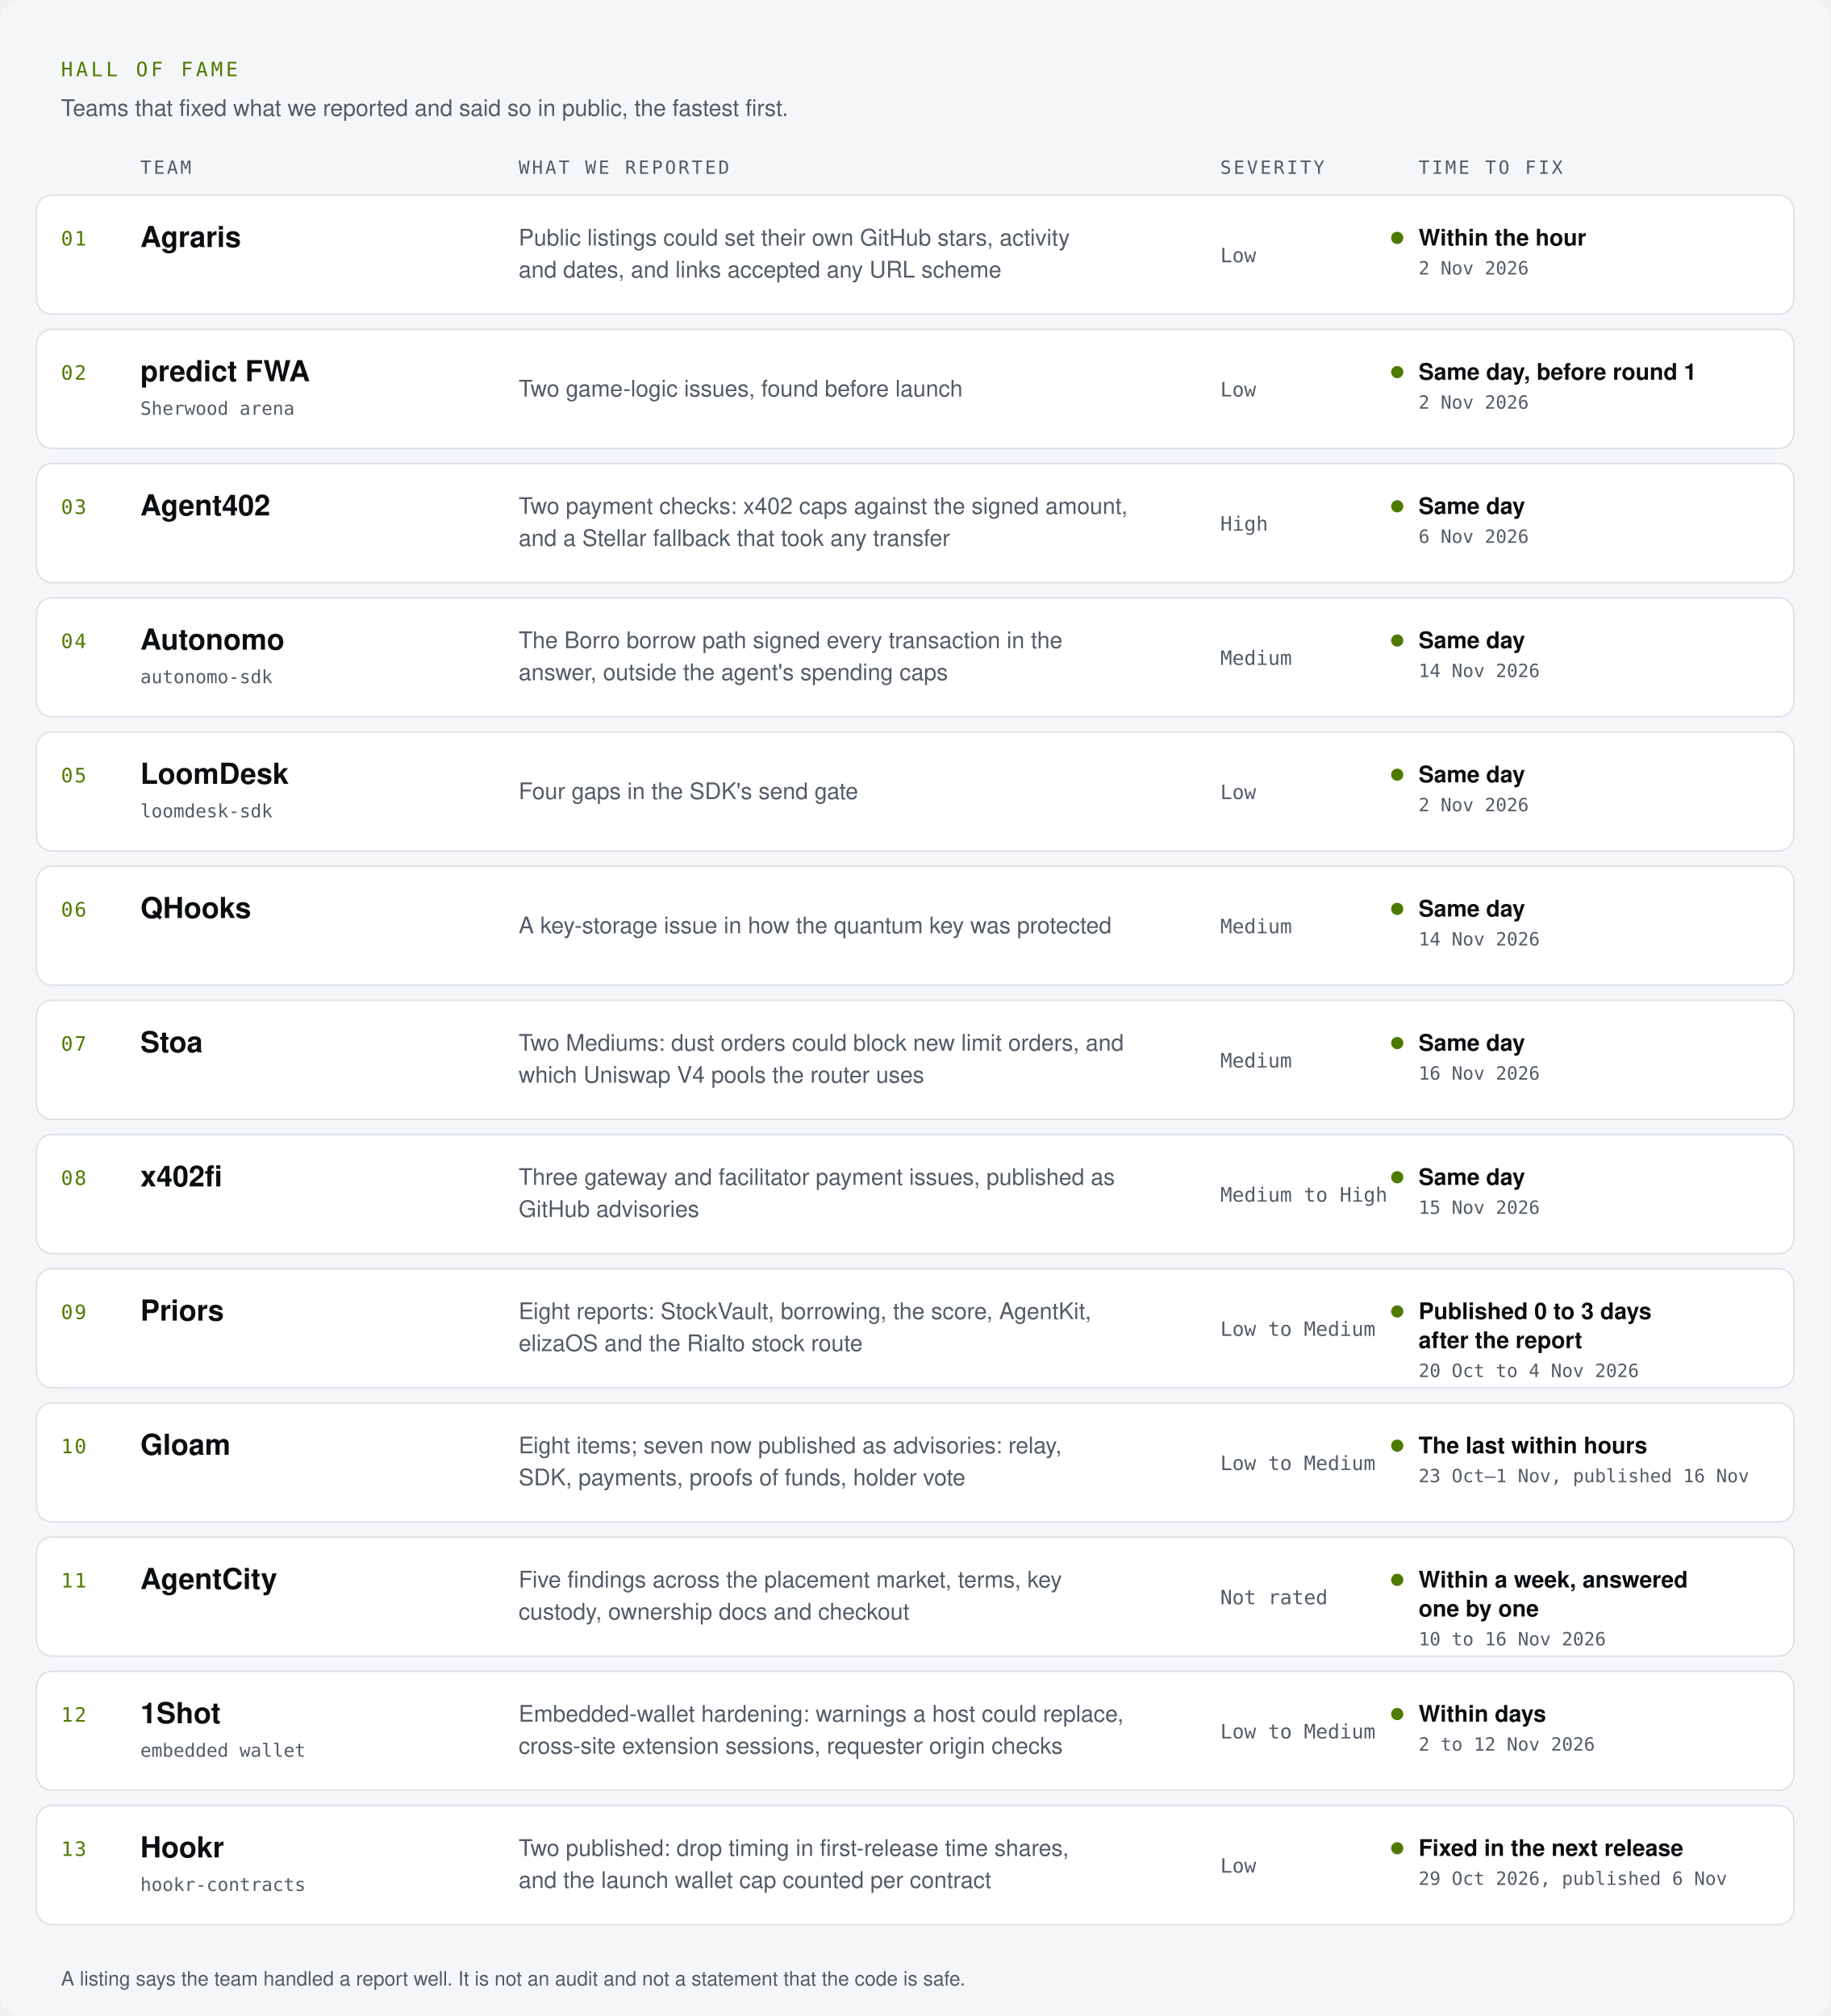
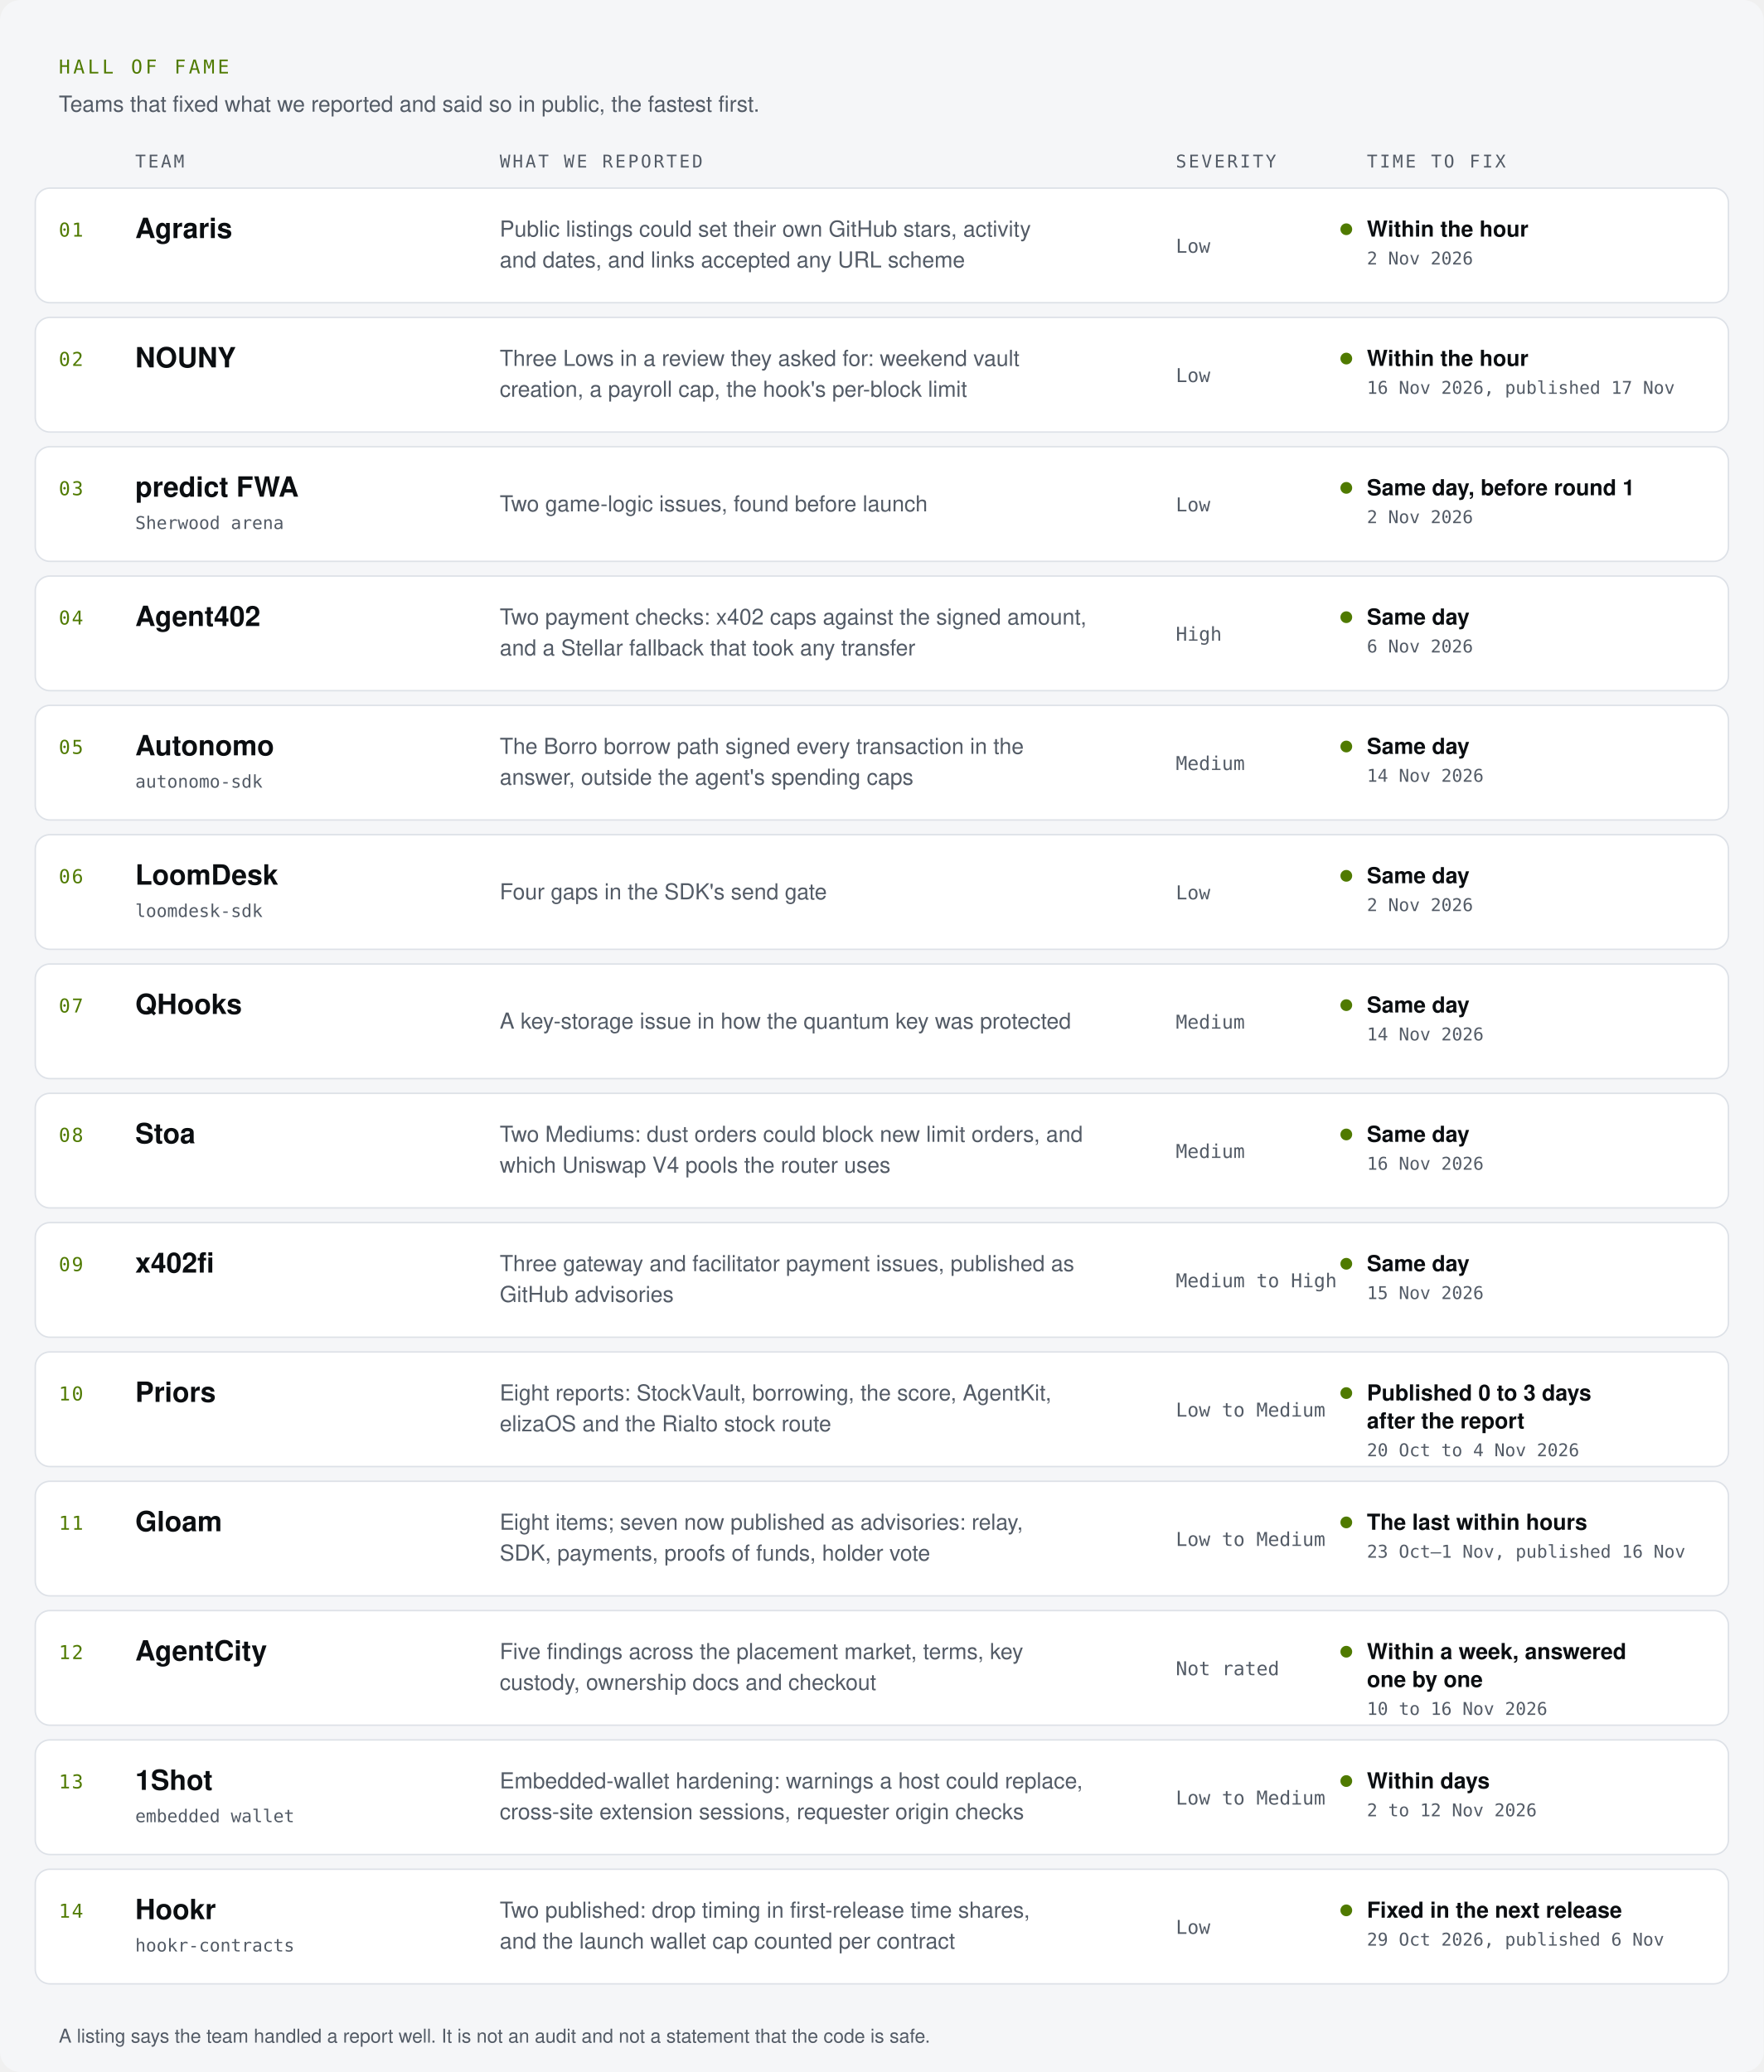
- <svg xmlns="http://www.w3.org/2000/svg" width="1200" height="1322" viewBox="0 0 1200 1322" role="img" aria-label="Hall of fame: Agraris, within the hour; predict FWA, same day, before round 1; Agent402, same day; Autonomo, same day; LoomDesk, same day; QHooks, same day; Stoa, same day; x402fi, same day; Priors, published 0 to 3 days after the report; Gloam, the last within hours; AgentCity, within a week, answered one by one; 1Shot, within days; Hookr, fixed in the next release">
+ <svg xmlns="http://www.w3.org/2000/svg" width="1200" height="1410" viewBox="0 0 1200 1410" role="img" aria-label="Hall of fame: Agraris, within the hour; NOUNY, within the hour; predict FWA, same day, before round 1; Agent402, same day; Autonomo, same day; LoomDesk, same day; QHooks, same day; Stoa, same day; x402fi, same day; Priors, published 0 to 3 days after the report; Gloam, the last within hours; AgentCity, within a week, answered one by one; 1Shot, within days; Hookr, fixed in the next release">
  <style>.p{animation:pulse 3.5s ease-in-out infinite}@keyframes pulse{50%{opacity:.35}}@media (prefers-reduced-motion: reduce){*{animation:none!important}}</style>
-   <rect width="1200" height="1322" rx="14" fill="#F5F6F8" />
+   <rect width="1200" height="1410" rx="14" fill="#F5F6F8" />
  <text x="40" y="50" font-family="ui-monospace,SFMono-Regular,'SF Mono',Menlo,Consolas,monospace" font-size="13" letter-spacing="2" fill="#4F7A00">HALL OF FAME</text>
  <text x="40" y="76" font-family="-apple-system,BlinkMacSystemFont,'Segoe UI',Helvetica,Arial,sans-serif" font-size="15" fill="#535B66">Teams that fixed what we reported and said so in public, the fastest first.</text>
  <text x="92" y="114" font-family="ui-monospace,SFMono-Regular,'SF Mono',Menlo,Consolas,monospace" font-size="12" letter-spacing="1.5" fill="#535B66">TEAM</text>
  <text x="340" y="114" font-family="ui-monospace,SFMono-Regular,'SF Mono',Menlo,Consolas,monospace" font-size="12" letter-spacing="1.5" fill="#535B66">WHAT WE REPORTED</text>
  <text x="800" y="114" font-family="ui-monospace,SFMono-Regular,'SF Mono',Menlo,Consolas,monospace" font-size="12" letter-spacing="1.5" fill="#535B66">SEVERITY</text>
  <text x="930" y="114" font-family="ui-monospace,SFMono-Regular,'SF Mono',Menlo,Consolas,monospace" font-size="12" letter-spacing="1.5" fill="#535B66">TIME TO FIX</text>
  <g>
    <rect x="24" y="128" width="1152" height="78" rx="10" fill="#FFFFFF" stroke="#DDE1E7" />
    <text x="40" y="161" font-family="ui-monospace,SFMono-Regular,'SF Mono',Menlo,Consolas,monospace" font-size="13" letter-spacing="1" fill="#4F7A00">01</text>
    <text x="92" y="162" font-family="-apple-system,BlinkMacSystemFont,'Segoe UI',Helvetica,Arial,sans-serif" font-size="19" font-weight="700" fill="#0B0E11">Agraris</text>
    <text x="340" y="161" text-anchor="start" font-family="-apple-system,BlinkMacSystemFont,'Segoe UI',Helvetica,Arial,sans-serif" font-size="15" font-weight="400" fill="#535B66">Public listings could set their own GitHub stars, activity</text>
    <text x="340" y="182" text-anchor="start" font-family="-apple-system,BlinkMacSystemFont,'Segoe UI',Helvetica,Arial,sans-serif" font-size="15" font-weight="400" fill="#535B66">and dates, and links accepted any URL scheme</text>
    <text x="800" y="172" font-family="ui-monospace,SFMono-Regular,'SF Mono',Menlo,Consolas,monospace" font-size="13" fill="#535B66">Low</text>
    <circle class="p" style="animation-delay:-0.0s" cx="916" cy="156" r="4" fill="#4F7A00" />
    <text x="930" y="161" text-anchor="start" font-family="-apple-system,BlinkMacSystemFont,'Segoe UI',Helvetica,Arial,sans-serif" font-size="15" font-weight="600" fill="#0B0E11">Within the hour</text>
    <text x="930" y="180" font-family="ui-monospace,SFMono-Regular,'SF Mono',Menlo,Consolas,monospace" font-size="12" fill="#535B66">2 Nov 2026</text>
  </g>
  <g>
    <rect x="24" y="216" width="1152" height="78" rx="10" fill="#FFFFFF" stroke="#DDE1E7" />
    <text x="40" y="249" font-family="ui-monospace,SFMono-Regular,'SF Mono',Menlo,Consolas,monospace" font-size="13" letter-spacing="1" fill="#4F7A00">02</text>
-     <text x="92" y="250" font-family="-apple-system,BlinkMacSystemFont,'Segoe UI',Helvetica,Arial,sans-serif" font-size="19" font-weight="700" fill="#0B0E11">predict FWA</text>
-     <text x="92" y="272" font-family="ui-monospace,SFMono-Regular,'SF Mono',Menlo,Consolas,monospace" font-size="12" fill="#535B66">Sherwood arena</text>
-     <text x="340" y="260" text-anchor="start" font-family="-apple-system,BlinkMacSystemFont,'Segoe UI',Helvetica,Arial,sans-serif" font-size="15" font-weight="400" fill="#535B66">Two game-logic issues, found before launch</text>
+     <text x="92" y="250" font-family="-apple-system,BlinkMacSystemFont,'Segoe UI',Helvetica,Arial,sans-serif" font-size="19" font-weight="700" fill="#0B0E11">NOUNY</text>
+     <text x="340" y="249" text-anchor="start" font-family="-apple-system,BlinkMacSystemFont,'Segoe UI',Helvetica,Arial,sans-serif" font-size="15" font-weight="400" fill="#535B66">Three Lows in a review they asked for: weekend vault</text>
+     <text x="340" y="270" text-anchor="start" font-family="-apple-system,BlinkMacSystemFont,'Segoe UI',Helvetica,Arial,sans-serif" font-size="15" font-weight="400" fill="#535B66">creation, a payroll cap, the hook's per-block limit</text>
    <text x="800" y="260" font-family="ui-monospace,SFMono-Regular,'SF Mono',Menlo,Consolas,monospace" font-size="13" fill="#535B66">Low</text>
    <circle class="p" style="animation-delay:-0.7s" cx="916" cy="244" r="4" fill="#4F7A00" />
-     <text x="930" y="249" text-anchor="start" font-family="-apple-system,BlinkMacSystemFont,'Segoe UI',Helvetica,Arial,sans-serif" font-size="15" font-weight="600" fill="#0B0E11">Same day, before round 1</text>
-     <text x="930" y="268" font-family="ui-monospace,SFMono-Regular,'SF Mono',Menlo,Consolas,monospace" font-size="12" fill="#535B66">2 Nov 2026</text>
+     <text x="930" y="249" text-anchor="start" font-family="-apple-system,BlinkMacSystemFont,'Segoe UI',Helvetica,Arial,sans-serif" font-size="15" font-weight="600" fill="#0B0E11">Within the hour</text>
+     <text x="930" y="268" font-family="ui-monospace,SFMono-Regular,'SF Mono',Menlo,Consolas,monospace" font-size="12" fill="#535B66">16 Nov 2026, published 17 Nov</text>
  </g>
  <g>
    <rect x="24" y="304" width="1152" height="78" rx="10" fill="#FFFFFF" stroke="#DDE1E7" />
    <text x="40" y="337" font-family="ui-monospace,SFMono-Regular,'SF Mono',Menlo,Consolas,monospace" font-size="13" letter-spacing="1" fill="#4F7A00">03</text>
-     <text x="92" y="338" font-family="-apple-system,BlinkMacSystemFont,'Segoe UI',Helvetica,Arial,sans-serif" font-size="19" font-weight="700" fill="#0B0E11">Agent402</text>
-     <text x="340" y="337" text-anchor="start" font-family="-apple-system,BlinkMacSystemFont,'Segoe UI',Helvetica,Arial,sans-serif" font-size="15" font-weight="400" fill="#535B66">Two payment checks: x402 caps against the signed amount,</text>
-     <text x="340" y="358" text-anchor="start" font-family="-apple-system,BlinkMacSystemFont,'Segoe UI',Helvetica,Arial,sans-serif" font-size="15" font-weight="400" fill="#535B66">and a Stellar fallback that took any transfer</text>
-     <text x="800" y="348" font-family="ui-monospace,SFMono-Regular,'SF Mono',Menlo,Consolas,monospace" font-size="13" fill="#535B66">High</text>
+     <text x="92" y="338" font-family="-apple-system,BlinkMacSystemFont,'Segoe UI',Helvetica,Arial,sans-serif" font-size="19" font-weight="700" fill="#0B0E11">predict FWA</text>
+     <text x="92" y="360" font-family="ui-monospace,SFMono-Regular,'SF Mono',Menlo,Consolas,monospace" font-size="12" fill="#535B66">Sherwood arena</text>
+     <text x="340" y="348" text-anchor="start" font-family="-apple-system,BlinkMacSystemFont,'Segoe UI',Helvetica,Arial,sans-serif" font-size="15" font-weight="400" fill="#535B66">Two game-logic issues, found before launch</text>
+     <text x="800" y="348" font-family="ui-monospace,SFMono-Regular,'SF Mono',Menlo,Consolas,monospace" font-size="13" fill="#535B66">Low</text>
    <circle class="p" style="animation-delay:-1.4s" cx="916" cy="332" r="4" fill="#4F7A00" />
-     <text x="930" y="337" text-anchor="start" font-family="-apple-system,BlinkMacSystemFont,'Segoe UI',Helvetica,Arial,sans-serif" font-size="15" font-weight="600" fill="#0B0E11">Same day</text>
-     <text x="930" y="356" font-family="ui-monospace,SFMono-Regular,'SF Mono',Menlo,Consolas,monospace" font-size="12" fill="#535B66">6 Nov 2026</text>
+     <text x="930" y="337" text-anchor="start" font-family="-apple-system,BlinkMacSystemFont,'Segoe UI',Helvetica,Arial,sans-serif" font-size="15" font-weight="600" fill="#0B0E11">Same day, before round 1</text>
+     <text x="930" y="356" font-family="ui-monospace,SFMono-Regular,'SF Mono',Menlo,Consolas,monospace" font-size="12" fill="#535B66">2 Nov 2026</text>
  </g>
  <g>
    <rect x="24" y="392" width="1152" height="78" rx="10" fill="#FFFFFF" stroke="#DDE1E7" />
    <text x="40" y="425" font-family="ui-monospace,SFMono-Regular,'SF Mono',Menlo,Consolas,monospace" font-size="13" letter-spacing="1" fill="#4F7A00">04</text>
-     <text x="92" y="426" font-family="-apple-system,BlinkMacSystemFont,'Segoe UI',Helvetica,Arial,sans-serif" font-size="19" font-weight="700" fill="#0B0E11">Autonomo</text>
-     <text x="92" y="448" font-family="ui-monospace,SFMono-Regular,'SF Mono',Menlo,Consolas,monospace" font-size="12" fill="#535B66">autonomo-sdk</text>
-     <text x="340" y="425" text-anchor="start" font-family="-apple-system,BlinkMacSystemFont,'Segoe UI',Helvetica,Arial,sans-serif" font-size="15" font-weight="400" fill="#535B66">The Borro borrow path signed every transaction in the</text>
-     <text x="340" y="446" text-anchor="start" font-family="-apple-system,BlinkMacSystemFont,'Segoe UI',Helvetica,Arial,sans-serif" font-size="15" font-weight="400" fill="#535B66">answer, outside the agent's spending caps</text>
-     <text x="800" y="436" font-family="ui-monospace,SFMono-Regular,'SF Mono',Menlo,Consolas,monospace" font-size="13" fill="#535B66">Medium</text>
+     <text x="92" y="426" font-family="-apple-system,BlinkMacSystemFont,'Segoe UI',Helvetica,Arial,sans-serif" font-size="19" font-weight="700" fill="#0B0E11">Agent402</text>
+     <text x="340" y="425" text-anchor="start" font-family="-apple-system,BlinkMacSystemFont,'Segoe UI',Helvetica,Arial,sans-serif" font-size="15" font-weight="400" fill="#535B66">Two payment checks: x402 caps against the signed amount,</text>
+     <text x="340" y="446" text-anchor="start" font-family="-apple-system,BlinkMacSystemFont,'Segoe UI',Helvetica,Arial,sans-serif" font-size="15" font-weight="400" fill="#535B66">and a Stellar fallback that took any transfer</text>
+     <text x="800" y="436" font-family="ui-monospace,SFMono-Regular,'SF Mono',Menlo,Consolas,monospace" font-size="13" fill="#535B66">High</text>
    <circle class="p" style="animation-delay:-2.1s" cx="916" cy="420" r="4" fill="#4F7A00" />
    <text x="930" y="425" text-anchor="start" font-family="-apple-system,BlinkMacSystemFont,'Segoe UI',Helvetica,Arial,sans-serif" font-size="15" font-weight="600" fill="#0B0E11">Same day</text>
-     <text x="930" y="444" font-family="ui-monospace,SFMono-Regular,'SF Mono',Menlo,Consolas,monospace" font-size="12" fill="#535B66">14 Nov 2026</text>
+     <text x="930" y="444" font-family="ui-monospace,SFMono-Regular,'SF Mono',Menlo,Consolas,monospace" font-size="12" fill="#535B66">6 Nov 2026</text>
  </g>
  <g>
    <rect x="24" y="480" width="1152" height="78" rx="10" fill="#FFFFFF" stroke="#DDE1E7" />
    <text x="40" y="513" font-family="ui-monospace,SFMono-Regular,'SF Mono',Menlo,Consolas,monospace" font-size="13" letter-spacing="1" fill="#4F7A00">05</text>
-     <text x="92" y="514" font-family="-apple-system,BlinkMacSystemFont,'Segoe UI',Helvetica,Arial,sans-serif" font-size="19" font-weight="700" fill="#0B0E11">LoomDesk</text>
-     <text x="92" y="536" font-family="ui-monospace,SFMono-Regular,'SF Mono',Menlo,Consolas,monospace" font-size="12" fill="#535B66">loomdesk-sdk</text>
-     <text x="340" y="524" text-anchor="start" font-family="-apple-system,BlinkMacSystemFont,'Segoe UI',Helvetica,Arial,sans-serif" font-size="15" font-weight="400" fill="#535B66">Four gaps in the SDK's send gate</text>
-     <text x="800" y="524" font-family="ui-monospace,SFMono-Regular,'SF Mono',Menlo,Consolas,monospace" font-size="13" fill="#535B66">Low</text>
+     <text x="92" y="514" font-family="-apple-system,BlinkMacSystemFont,'Segoe UI',Helvetica,Arial,sans-serif" font-size="19" font-weight="700" fill="#0B0E11">Autonomo</text>
+     <text x="92" y="536" font-family="ui-monospace,SFMono-Regular,'SF Mono',Menlo,Consolas,monospace" font-size="12" fill="#535B66">autonomo-sdk</text>
+     <text x="340" y="513" text-anchor="start" font-family="-apple-system,BlinkMacSystemFont,'Segoe UI',Helvetica,Arial,sans-serif" font-size="15" font-weight="400" fill="#535B66">The Borro borrow path signed every transaction in the</text>
+     <text x="340" y="534" text-anchor="start" font-family="-apple-system,BlinkMacSystemFont,'Segoe UI',Helvetica,Arial,sans-serif" font-size="15" font-weight="400" fill="#535B66">answer, outside the agent's spending caps</text>
+     <text x="800" y="524" font-family="ui-monospace,SFMono-Regular,'SF Mono',Menlo,Consolas,monospace" font-size="13" fill="#535B66">Medium</text>
    <circle class="p" style="animation-delay:-2.8s" cx="916" cy="508" r="4" fill="#4F7A00" />
    <text x="930" y="513" text-anchor="start" font-family="-apple-system,BlinkMacSystemFont,'Segoe UI',Helvetica,Arial,sans-serif" font-size="15" font-weight="600" fill="#0B0E11">Same day</text>
-     <text x="930" y="532" font-family="ui-monospace,SFMono-Regular,'SF Mono',Menlo,Consolas,monospace" font-size="12" fill="#535B66">2 Nov 2026</text>
+     <text x="930" y="532" font-family="ui-monospace,SFMono-Regular,'SF Mono',Menlo,Consolas,monospace" font-size="12" fill="#535B66">14 Nov 2026</text>
  </g>
  <g>
    <rect x="24" y="568" width="1152" height="78" rx="10" fill="#FFFFFF" stroke="#DDE1E7" />
    <text x="40" y="601" font-family="ui-monospace,SFMono-Regular,'SF Mono',Menlo,Consolas,monospace" font-size="13" letter-spacing="1" fill="#4F7A00">06</text>
-     <text x="92" y="602" font-family="-apple-system,BlinkMacSystemFont,'Segoe UI',Helvetica,Arial,sans-serif" font-size="19" font-weight="700" fill="#0B0E11">QHooks</text>
-     <text x="340" y="612" text-anchor="start" font-family="-apple-system,BlinkMacSystemFont,'Segoe UI',Helvetica,Arial,sans-serif" font-size="15" font-weight="400" fill="#535B66">A key-storage issue in how the quantum key was protected</text>
-     <text x="800" y="612" font-family="ui-monospace,SFMono-Regular,'SF Mono',Menlo,Consolas,monospace" font-size="13" fill="#535B66">Medium</text>
+     <text x="92" y="602" font-family="-apple-system,BlinkMacSystemFont,'Segoe UI',Helvetica,Arial,sans-serif" font-size="19" font-weight="700" fill="#0B0E11">LoomDesk</text>
+     <text x="92" y="624" font-family="ui-monospace,SFMono-Regular,'SF Mono',Menlo,Consolas,monospace" font-size="12" fill="#535B66">loomdesk-sdk</text>
+     <text x="340" y="612" text-anchor="start" font-family="-apple-system,BlinkMacSystemFont,'Segoe UI',Helvetica,Arial,sans-serif" font-size="15" font-weight="400" fill="#535B66">Four gaps in the SDK's send gate</text>
+     <text x="800" y="612" font-family="ui-monospace,SFMono-Regular,'SF Mono',Menlo,Consolas,monospace" font-size="13" fill="#535B66">Low</text>
    <circle class="p" style="animation-delay:-3.5s" cx="916" cy="596" r="4" fill="#4F7A00" />
    <text x="930" y="601" text-anchor="start" font-family="-apple-system,BlinkMacSystemFont,'Segoe UI',Helvetica,Arial,sans-serif" font-size="15" font-weight="600" fill="#0B0E11">Same day</text>
-     <text x="930" y="620" font-family="ui-monospace,SFMono-Regular,'SF Mono',Menlo,Consolas,monospace" font-size="12" fill="#535B66">14 Nov 2026</text>
+     <text x="930" y="620" font-family="ui-monospace,SFMono-Regular,'SF Mono',Menlo,Consolas,monospace" font-size="12" fill="#535B66">2 Nov 2026</text>
  </g>
  <g>
    <rect x="24" y="656" width="1152" height="78" rx="10" fill="#FFFFFF" stroke="#DDE1E7" />
    <text x="40" y="689" font-family="ui-monospace,SFMono-Regular,'SF Mono',Menlo,Consolas,monospace" font-size="13" letter-spacing="1" fill="#4F7A00">07</text>
-     <text x="92" y="690" font-family="-apple-system,BlinkMacSystemFont,'Segoe UI',Helvetica,Arial,sans-serif" font-size="19" font-weight="700" fill="#0B0E11">Stoa</text>
-     <text x="340" y="689" text-anchor="start" font-family="-apple-system,BlinkMacSystemFont,'Segoe UI',Helvetica,Arial,sans-serif" font-size="15" font-weight="400" fill="#535B66">Two Mediums: dust orders could block new limit orders, and</text>
-     <text x="340" y="710" text-anchor="start" font-family="-apple-system,BlinkMacSystemFont,'Segoe UI',Helvetica,Arial,sans-serif" font-size="15" font-weight="400" fill="#535B66">which Uniswap V4 pools the router uses</text>
+     <text x="92" y="690" font-family="-apple-system,BlinkMacSystemFont,'Segoe UI',Helvetica,Arial,sans-serif" font-size="19" font-weight="700" fill="#0B0E11">QHooks</text>
+     <text x="340" y="700" text-anchor="start" font-family="-apple-system,BlinkMacSystemFont,'Segoe UI',Helvetica,Arial,sans-serif" font-size="15" font-weight="400" fill="#535B66">A key-storage issue in how the quantum key was protected</text>
    <text x="800" y="700" font-family="ui-monospace,SFMono-Regular,'SF Mono',Menlo,Consolas,monospace" font-size="13" fill="#535B66">Medium</text>
    <circle class="p" style="animation-delay:-4.2s" cx="916" cy="684" r="4" fill="#4F7A00" />
    <text x="930" y="689" text-anchor="start" font-family="-apple-system,BlinkMacSystemFont,'Segoe UI',Helvetica,Arial,sans-serif" font-size="15" font-weight="600" fill="#0B0E11">Same day</text>
-     <text x="930" y="708" font-family="ui-monospace,SFMono-Regular,'SF Mono',Menlo,Consolas,monospace" font-size="12" fill="#535B66">16 Nov 2026</text>
+     <text x="930" y="708" font-family="ui-monospace,SFMono-Regular,'SF Mono',Menlo,Consolas,monospace" font-size="12" fill="#535B66">14 Nov 2026</text>
  </g>
  <g>
    <rect x="24" y="744" width="1152" height="78" rx="10" fill="#FFFFFF" stroke="#DDE1E7" />
    <text x="40" y="777" font-family="ui-monospace,SFMono-Regular,'SF Mono',Menlo,Consolas,monospace" font-size="13" letter-spacing="1" fill="#4F7A00">08</text>
-     <text x="92" y="778" font-family="-apple-system,BlinkMacSystemFont,'Segoe UI',Helvetica,Arial,sans-serif" font-size="19" font-weight="700" fill="#0B0E11">x402fi</text>
-     <text x="340" y="777" text-anchor="start" font-family="-apple-system,BlinkMacSystemFont,'Segoe UI',Helvetica,Arial,sans-serif" font-size="15" font-weight="400" fill="#535B66">Three gateway and facilitator payment issues, published as</text>
-     <text x="340" y="798" text-anchor="start" font-family="-apple-system,BlinkMacSystemFont,'Segoe UI',Helvetica,Arial,sans-serif" font-size="15" font-weight="400" fill="#535B66">GitHub advisories</text>
-     <text x="800" y="788" font-family="ui-monospace,SFMono-Regular,'SF Mono',Menlo,Consolas,monospace" font-size="13" fill="#535B66">Medium to High</text>
+     <text x="92" y="778" font-family="-apple-system,BlinkMacSystemFont,'Segoe UI',Helvetica,Arial,sans-serif" font-size="19" font-weight="700" fill="#0B0E11">Stoa</text>
+     <text x="340" y="777" text-anchor="start" font-family="-apple-system,BlinkMacSystemFont,'Segoe UI',Helvetica,Arial,sans-serif" font-size="15" font-weight="400" fill="#535B66">Two Mediums: dust orders could block new limit orders, and</text>
+     <text x="340" y="798" text-anchor="start" font-family="-apple-system,BlinkMacSystemFont,'Segoe UI',Helvetica,Arial,sans-serif" font-size="15" font-weight="400" fill="#535B66">which Uniswap V4 pools the router uses</text>
+     <text x="800" y="788" font-family="ui-monospace,SFMono-Regular,'SF Mono',Menlo,Consolas,monospace" font-size="13" fill="#535B66">Medium</text>
    <circle class="p" style="animation-delay:-4.9s" cx="916" cy="772" r="4" fill="#4F7A00" />
    <text x="930" y="777" text-anchor="start" font-family="-apple-system,BlinkMacSystemFont,'Segoe UI',Helvetica,Arial,sans-serif" font-size="15" font-weight="600" fill="#0B0E11">Same day</text>
-     <text x="930" y="796" font-family="ui-monospace,SFMono-Regular,'SF Mono',Menlo,Consolas,monospace" font-size="12" fill="#535B66">15 Nov 2026</text>
+     <text x="930" y="796" font-family="ui-monospace,SFMono-Regular,'SF Mono',Menlo,Consolas,monospace" font-size="12" fill="#535B66">16 Nov 2026</text>
  </g>
  <g>
    <rect x="24" y="832" width="1152" height="78" rx="10" fill="#FFFFFF" stroke="#DDE1E7" />
    <text x="40" y="865" font-family="ui-monospace,SFMono-Regular,'SF Mono',Menlo,Consolas,monospace" font-size="13" letter-spacing="1" fill="#4F7A00">09</text>
-     <text x="92" y="866" font-family="-apple-system,BlinkMacSystemFont,'Segoe UI',Helvetica,Arial,sans-serif" font-size="19" font-weight="700" fill="#0B0E11">Priors</text>
-     <text x="340" y="865" text-anchor="start" font-family="-apple-system,BlinkMacSystemFont,'Segoe UI',Helvetica,Arial,sans-serif" font-size="15" font-weight="400" fill="#535B66">Eight reports: StockVault, borrowing, the score, AgentKit,</text>
-     <text x="340" y="886" text-anchor="start" font-family="-apple-system,BlinkMacSystemFont,'Segoe UI',Helvetica,Arial,sans-serif" font-size="15" font-weight="400" fill="#535B66">elizaOS and the Rialto stock route</text>
-     <text x="800" y="876" font-family="ui-monospace,SFMono-Regular,'SF Mono',Menlo,Consolas,monospace" font-size="13" fill="#535B66">Low to Medium</text>
+     <text x="92" y="866" font-family="-apple-system,BlinkMacSystemFont,'Segoe UI',Helvetica,Arial,sans-serif" font-size="19" font-weight="700" fill="#0B0E11">x402fi</text>
+     <text x="340" y="865" text-anchor="start" font-family="-apple-system,BlinkMacSystemFont,'Segoe UI',Helvetica,Arial,sans-serif" font-size="15" font-weight="400" fill="#535B66">Three gateway and facilitator payment issues, published as</text>
+     <text x="340" y="886" text-anchor="start" font-family="-apple-system,BlinkMacSystemFont,'Segoe UI',Helvetica,Arial,sans-serif" font-size="15" font-weight="400" fill="#535B66">GitHub advisories</text>
+     <text x="800" y="876" font-family="ui-monospace,SFMono-Regular,'SF Mono',Menlo,Consolas,monospace" font-size="13" fill="#535B66">Medium to High</text>
    <circle class="p" style="animation-delay:-5.6s" cx="916" cy="860" r="4" fill="#4F7A00" />
-     <text x="930" y="865" text-anchor="start" font-family="-apple-system,BlinkMacSystemFont,'Segoe UI',Helvetica,Arial,sans-serif" font-size="15" font-weight="600" fill="#0B0E11">Published 0 to 3 days</text>
-     <text x="930" y="884" text-anchor="start" font-family="-apple-system,BlinkMacSystemFont,'Segoe UI',Helvetica,Arial,sans-serif" font-size="15" font-weight="600" fill="#0B0E11">after the report</text>
-     <text x="930" y="903" font-family="ui-monospace,SFMono-Regular,'SF Mono',Menlo,Consolas,monospace" font-size="12" fill="#535B66">20 Oct to 4 Nov 2026</text>
+     <text x="930" y="865" text-anchor="start" font-family="-apple-system,BlinkMacSystemFont,'Segoe UI',Helvetica,Arial,sans-serif" font-size="15" font-weight="600" fill="#0B0E11">Same day</text>
+     <text x="930" y="884" font-family="ui-monospace,SFMono-Regular,'SF Mono',Menlo,Consolas,monospace" font-size="12" fill="#535B66">15 Nov 2026</text>
  </g>
  <g>
    <rect x="24" y="920" width="1152" height="78" rx="10" fill="#FFFFFF" stroke="#DDE1E7" />
    <text x="40" y="953" font-family="ui-monospace,SFMono-Regular,'SF Mono',Menlo,Consolas,monospace" font-size="13" letter-spacing="1" fill="#4F7A00">10</text>
-     <text x="92" y="954" font-family="-apple-system,BlinkMacSystemFont,'Segoe UI',Helvetica,Arial,sans-serif" font-size="19" font-weight="700" fill="#0B0E11">Gloam</text>
-     <text x="340" y="953" text-anchor="start" font-family="-apple-system,BlinkMacSystemFont,'Segoe UI',Helvetica,Arial,sans-serif" font-size="15" font-weight="400" fill="#535B66">Eight items; seven now published as advisories: relay,</text>
-     <text x="340" y="974" text-anchor="start" font-family="-apple-system,BlinkMacSystemFont,'Segoe UI',Helvetica,Arial,sans-serif" font-size="15" font-weight="400" fill="#535B66">SDK, payments, proofs of funds, holder vote</text>
+     <text x="92" y="954" font-family="-apple-system,BlinkMacSystemFont,'Segoe UI',Helvetica,Arial,sans-serif" font-size="19" font-weight="700" fill="#0B0E11">Priors</text>
+     <text x="340" y="953" text-anchor="start" font-family="-apple-system,BlinkMacSystemFont,'Segoe UI',Helvetica,Arial,sans-serif" font-size="15" font-weight="400" fill="#535B66">Eight reports: StockVault, borrowing, the score, AgentKit,</text>
+     <text x="340" y="974" text-anchor="start" font-family="-apple-system,BlinkMacSystemFont,'Segoe UI',Helvetica,Arial,sans-serif" font-size="15" font-weight="400" fill="#535B66">elizaOS and the Rialto stock route</text>
    <text x="800" y="964" font-family="ui-monospace,SFMono-Regular,'SF Mono',Menlo,Consolas,monospace" font-size="13" fill="#535B66">Low to Medium</text>
    <circle class="p" style="animation-delay:-6.3s" cx="916" cy="948" r="4" fill="#4F7A00" />
-     <text x="930" y="953" text-anchor="start" font-family="-apple-system,BlinkMacSystemFont,'Segoe UI',Helvetica,Arial,sans-serif" font-size="15" font-weight="600" fill="#0B0E11">The last within hours</text>
-     <text x="930" y="972" font-family="ui-monospace,SFMono-Regular,'SF Mono',Menlo,Consolas,monospace" font-size="12" fill="#535B66">23 Oct–1 Nov, published 16 Nov</text>
+     <text x="930" y="953" text-anchor="start" font-family="-apple-system,BlinkMacSystemFont,'Segoe UI',Helvetica,Arial,sans-serif" font-size="15" font-weight="600" fill="#0B0E11">Published 0 to 3 days</text>
+     <text x="930" y="972" text-anchor="start" font-family="-apple-system,BlinkMacSystemFont,'Segoe UI',Helvetica,Arial,sans-serif" font-size="15" font-weight="600" fill="#0B0E11">after the report</text>
+     <text x="930" y="991" font-family="ui-monospace,SFMono-Regular,'SF Mono',Menlo,Consolas,monospace" font-size="12" fill="#535B66">20 Oct to 4 Nov 2026</text>
  </g>
  <g>
    <rect x="24" y="1008" width="1152" height="78" rx="10" fill="#FFFFFF" stroke="#DDE1E7" />
    <text x="40" y="1041" font-family="ui-monospace,SFMono-Regular,'SF Mono',Menlo,Consolas,monospace" font-size="13" letter-spacing="1" fill="#4F7A00">11</text>
-     <text x="92" y="1042" font-family="-apple-system,BlinkMacSystemFont,'Segoe UI',Helvetica,Arial,sans-serif" font-size="19" font-weight="700" fill="#0B0E11">AgentCity</text>
-     <text x="340" y="1041" text-anchor="start" font-family="-apple-system,BlinkMacSystemFont,'Segoe UI',Helvetica,Arial,sans-serif" font-size="15" font-weight="400" fill="#535B66">Five findings across the placement market, terms, key</text>
-     <text x="340" y="1062" text-anchor="start" font-family="-apple-system,BlinkMacSystemFont,'Segoe UI',Helvetica,Arial,sans-serif" font-size="15" font-weight="400" fill="#535B66">custody, ownership docs and checkout</text>
-     <text x="800" y="1052" font-family="ui-monospace,SFMono-Regular,'SF Mono',Menlo,Consolas,monospace" font-size="13" fill="#535B66">Not rated</text>
+     <text x="92" y="1042" font-family="-apple-system,BlinkMacSystemFont,'Segoe UI',Helvetica,Arial,sans-serif" font-size="19" font-weight="700" fill="#0B0E11">Gloam</text>
+     <text x="340" y="1041" text-anchor="start" font-family="-apple-system,BlinkMacSystemFont,'Segoe UI',Helvetica,Arial,sans-serif" font-size="15" font-weight="400" fill="#535B66">Eight items; seven now published as advisories: relay,</text>
+     <text x="340" y="1062" text-anchor="start" font-family="-apple-system,BlinkMacSystemFont,'Segoe UI',Helvetica,Arial,sans-serif" font-size="15" font-weight="400" fill="#535B66">SDK, payments, proofs of funds, holder vote</text>
+     <text x="800" y="1052" font-family="ui-monospace,SFMono-Regular,'SF Mono',Menlo,Consolas,monospace" font-size="13" fill="#535B66">Low to Medium</text>
    <circle class="p" style="animation-delay:-7.0s" cx="916" cy="1036" r="4" fill="#4F7A00" />
-     <text x="930" y="1041" text-anchor="start" font-family="-apple-system,BlinkMacSystemFont,'Segoe UI',Helvetica,Arial,sans-serif" font-size="15" font-weight="600" fill="#0B0E11">Within a week, answered</text>
-     <text x="930" y="1060" text-anchor="start" font-family="-apple-system,BlinkMacSystemFont,'Segoe UI',Helvetica,Arial,sans-serif" font-size="15" font-weight="600" fill="#0B0E11">one by one</text>
-     <text x="930" y="1079" font-family="ui-monospace,SFMono-Regular,'SF Mono',Menlo,Consolas,monospace" font-size="12" fill="#535B66">10 to 16 Nov 2026</text>
+     <text x="930" y="1041" text-anchor="start" font-family="-apple-system,BlinkMacSystemFont,'Segoe UI',Helvetica,Arial,sans-serif" font-size="15" font-weight="600" fill="#0B0E11">The last within hours</text>
+     <text x="930" y="1060" font-family="ui-monospace,SFMono-Regular,'SF Mono',Menlo,Consolas,monospace" font-size="12" fill="#535B66">23 Oct–1 Nov, published 16 Nov</text>
  </g>
  <g>
    <rect x="24" y="1096" width="1152" height="78" rx="10" fill="#FFFFFF" stroke="#DDE1E7" />
    <text x="40" y="1129" font-family="ui-monospace,SFMono-Regular,'SF Mono',Menlo,Consolas,monospace" font-size="13" letter-spacing="1" fill="#4F7A00">12</text>
-     <text x="92" y="1130" font-family="-apple-system,BlinkMacSystemFont,'Segoe UI',Helvetica,Arial,sans-serif" font-size="19" font-weight="700" fill="#0B0E11">1Shot</text>
-     <text x="92" y="1152" font-family="ui-monospace,SFMono-Regular,'SF Mono',Menlo,Consolas,monospace" font-size="12" fill="#535B66">embedded wallet</text>
-     <text x="340" y="1129" text-anchor="start" font-family="-apple-system,BlinkMacSystemFont,'Segoe UI',Helvetica,Arial,sans-serif" font-size="15" font-weight="400" fill="#535B66">Embedded-wallet hardening: warnings a host could replace,</text>
-     <text x="340" y="1150" text-anchor="start" font-family="-apple-system,BlinkMacSystemFont,'Segoe UI',Helvetica,Arial,sans-serif" font-size="15" font-weight="400" fill="#535B66">cross-site extension sessions, requester origin checks</text>
-     <text x="800" y="1140" font-family="ui-monospace,SFMono-Regular,'SF Mono',Menlo,Consolas,monospace" font-size="13" fill="#535B66">Low to Medium</text>
+     <text x="92" y="1130" font-family="-apple-system,BlinkMacSystemFont,'Segoe UI',Helvetica,Arial,sans-serif" font-size="19" font-weight="700" fill="#0B0E11">AgentCity</text>
+     <text x="340" y="1129" text-anchor="start" font-family="-apple-system,BlinkMacSystemFont,'Segoe UI',Helvetica,Arial,sans-serif" font-size="15" font-weight="400" fill="#535B66">Five findings across the placement market, terms, key</text>
+     <text x="340" y="1150" text-anchor="start" font-family="-apple-system,BlinkMacSystemFont,'Segoe UI',Helvetica,Arial,sans-serif" font-size="15" font-weight="400" fill="#535B66">custody, ownership docs and checkout</text>
+     <text x="800" y="1140" font-family="ui-monospace,SFMono-Regular,'SF Mono',Menlo,Consolas,monospace" font-size="13" fill="#535B66">Not rated</text>
    <circle class="p" style="animation-delay:-7.7s" cx="916" cy="1124" r="4" fill="#4F7A00" />
-     <text x="930" y="1129" text-anchor="start" font-family="-apple-system,BlinkMacSystemFont,'Segoe UI',Helvetica,Arial,sans-serif" font-size="15" font-weight="600" fill="#0B0E11">Within days</text>
-     <text x="930" y="1148" font-family="ui-monospace,SFMono-Regular,'SF Mono',Menlo,Consolas,monospace" font-size="12" fill="#535B66">2 to 12 Nov 2026</text>
+     <text x="930" y="1129" text-anchor="start" font-family="-apple-system,BlinkMacSystemFont,'Segoe UI',Helvetica,Arial,sans-serif" font-size="15" font-weight="600" fill="#0B0E11">Within a week, answered</text>
+     <text x="930" y="1148" text-anchor="start" font-family="-apple-system,BlinkMacSystemFont,'Segoe UI',Helvetica,Arial,sans-serif" font-size="15" font-weight="600" fill="#0B0E11">one by one</text>
+     <text x="930" y="1167" font-family="ui-monospace,SFMono-Regular,'SF Mono',Menlo,Consolas,monospace" font-size="12" fill="#535B66">10 to 16 Nov 2026</text>
  </g>
  <g>
    <rect x="24" y="1184" width="1152" height="78" rx="10" fill="#FFFFFF" stroke="#DDE1E7" />
    <text x="40" y="1217" font-family="ui-monospace,SFMono-Regular,'SF Mono',Menlo,Consolas,monospace" font-size="13" letter-spacing="1" fill="#4F7A00">13</text>
-     <text x="92" y="1218" font-family="-apple-system,BlinkMacSystemFont,'Segoe UI',Helvetica,Arial,sans-serif" font-size="19" font-weight="700" fill="#0B0E11">Hookr</text>
-     <text x="92" y="1240" font-family="ui-monospace,SFMono-Regular,'SF Mono',Menlo,Consolas,monospace" font-size="12" fill="#535B66">hookr-contracts</text>
-     <text x="340" y="1217" text-anchor="start" font-family="-apple-system,BlinkMacSystemFont,'Segoe UI',Helvetica,Arial,sans-serif" font-size="15" font-weight="400" fill="#535B66">Two published: drop timing in first-release time shares,</text>
-     <text x="340" y="1238" text-anchor="start" font-family="-apple-system,BlinkMacSystemFont,'Segoe UI',Helvetica,Arial,sans-serif" font-size="15" font-weight="400" fill="#535B66">and the launch wallet cap counted per contract</text>
-     <text x="800" y="1228" font-family="ui-monospace,SFMono-Regular,'SF Mono',Menlo,Consolas,monospace" font-size="13" fill="#535B66">Low</text>
+     <text x="92" y="1218" font-family="-apple-system,BlinkMacSystemFont,'Segoe UI',Helvetica,Arial,sans-serif" font-size="19" font-weight="700" fill="#0B0E11">1Shot</text>
+     <text x="92" y="1240" font-family="ui-monospace,SFMono-Regular,'SF Mono',Menlo,Consolas,monospace" font-size="12" fill="#535B66">embedded wallet</text>
+     <text x="340" y="1217" text-anchor="start" font-family="-apple-system,BlinkMacSystemFont,'Segoe UI',Helvetica,Arial,sans-serif" font-size="15" font-weight="400" fill="#535B66">Embedded-wallet hardening: warnings a host could replace,</text>
+     <text x="340" y="1238" text-anchor="start" font-family="-apple-system,BlinkMacSystemFont,'Segoe UI',Helvetica,Arial,sans-serif" font-size="15" font-weight="400" fill="#535B66">cross-site extension sessions, requester origin checks</text>
+     <text x="800" y="1228" font-family="ui-monospace,SFMono-Regular,'SF Mono',Menlo,Consolas,monospace" font-size="13" fill="#535B66">Low to Medium</text>
    <circle class="p" style="animation-delay:-8.4s" cx="916" cy="1212" r="4" fill="#4F7A00" />
-     <text x="930" y="1217" text-anchor="start" font-family="-apple-system,BlinkMacSystemFont,'Segoe UI',Helvetica,Arial,sans-serif" font-size="15" font-weight="600" fill="#0B0E11">Fixed in the next release</text>
-     <text x="930" y="1236" font-family="ui-monospace,SFMono-Regular,'SF Mono',Menlo,Consolas,monospace" font-size="12" fill="#535B66">29 Oct 2026, published 6 Nov</text>
+     <text x="930" y="1217" text-anchor="start" font-family="-apple-system,BlinkMacSystemFont,'Segoe UI',Helvetica,Arial,sans-serif" font-size="15" font-weight="600" fill="#0B0E11">Within days</text>
+     <text x="930" y="1236" font-family="ui-monospace,SFMono-Regular,'SF Mono',Menlo,Consolas,monospace" font-size="12" fill="#535B66">2 to 12 Nov 2026</text>
  </g>
-   <text x="40" y="1302" font-family="-apple-system,BlinkMacSystemFont,'Segoe UI',Helvetica,Arial,sans-serif" font-size="13" fill="#535B66">A listing says the team handled a report well. It is not an audit and not a statement that the code is safe.</text>
+   <g>
+     <rect x="24" y="1272" width="1152" height="78" rx="10" fill="#FFFFFF" stroke="#DDE1E7" />
+     <text x="40" y="1305" font-family="ui-monospace,SFMono-Regular,'SF Mono',Menlo,Consolas,monospace" font-size="13" letter-spacing="1" fill="#4F7A00">14</text>
+     <text x="92" y="1306" font-family="-apple-system,BlinkMacSystemFont,'Segoe UI',Helvetica,Arial,sans-serif" font-size="19" font-weight="700" fill="#0B0E11">Hookr</text>
+     <text x="92" y="1328" font-family="ui-monospace,SFMono-Regular,'SF Mono',Menlo,Consolas,monospace" font-size="12" fill="#535B66">hookr-contracts</text>
+     <text x="340" y="1305" text-anchor="start" font-family="-apple-system,BlinkMacSystemFont,'Segoe UI',Helvetica,Arial,sans-serif" font-size="15" font-weight="400" fill="#535B66">Two published: drop timing in first-release time shares,</text>
+     <text x="340" y="1326" text-anchor="start" font-family="-apple-system,BlinkMacSystemFont,'Segoe UI',Helvetica,Arial,sans-serif" font-size="15" font-weight="400" fill="#535B66">and the launch wallet cap counted per contract</text>
+     <text x="800" y="1316" font-family="ui-monospace,SFMono-Regular,'SF Mono',Menlo,Consolas,monospace" font-size="13" fill="#535B66">Low</text>
+     <circle class="p" style="animation-delay:-9.1s" cx="916" cy="1300" r="4" fill="#4F7A00" />
+     <text x="930" y="1305" text-anchor="start" font-family="-apple-system,BlinkMacSystemFont,'Segoe UI',Helvetica,Arial,sans-serif" font-size="15" font-weight="600" fill="#0B0E11">Fixed in the next release</text>
+     <text x="930" y="1324" font-family="ui-monospace,SFMono-Regular,'SF Mono',Menlo,Consolas,monospace" font-size="12" fill="#535B66">29 Oct 2026, published 6 Nov</text>
+   </g>
+   <text x="40" y="1390" font-family="-apple-system,BlinkMacSystemFont,'Segoe UI',Helvetica,Arial,sans-serif" font-size="13" fill="#535B66">A listing says the team handled a report well. It is not an audit and not a statement that the code is safe.</text>
</svg>
